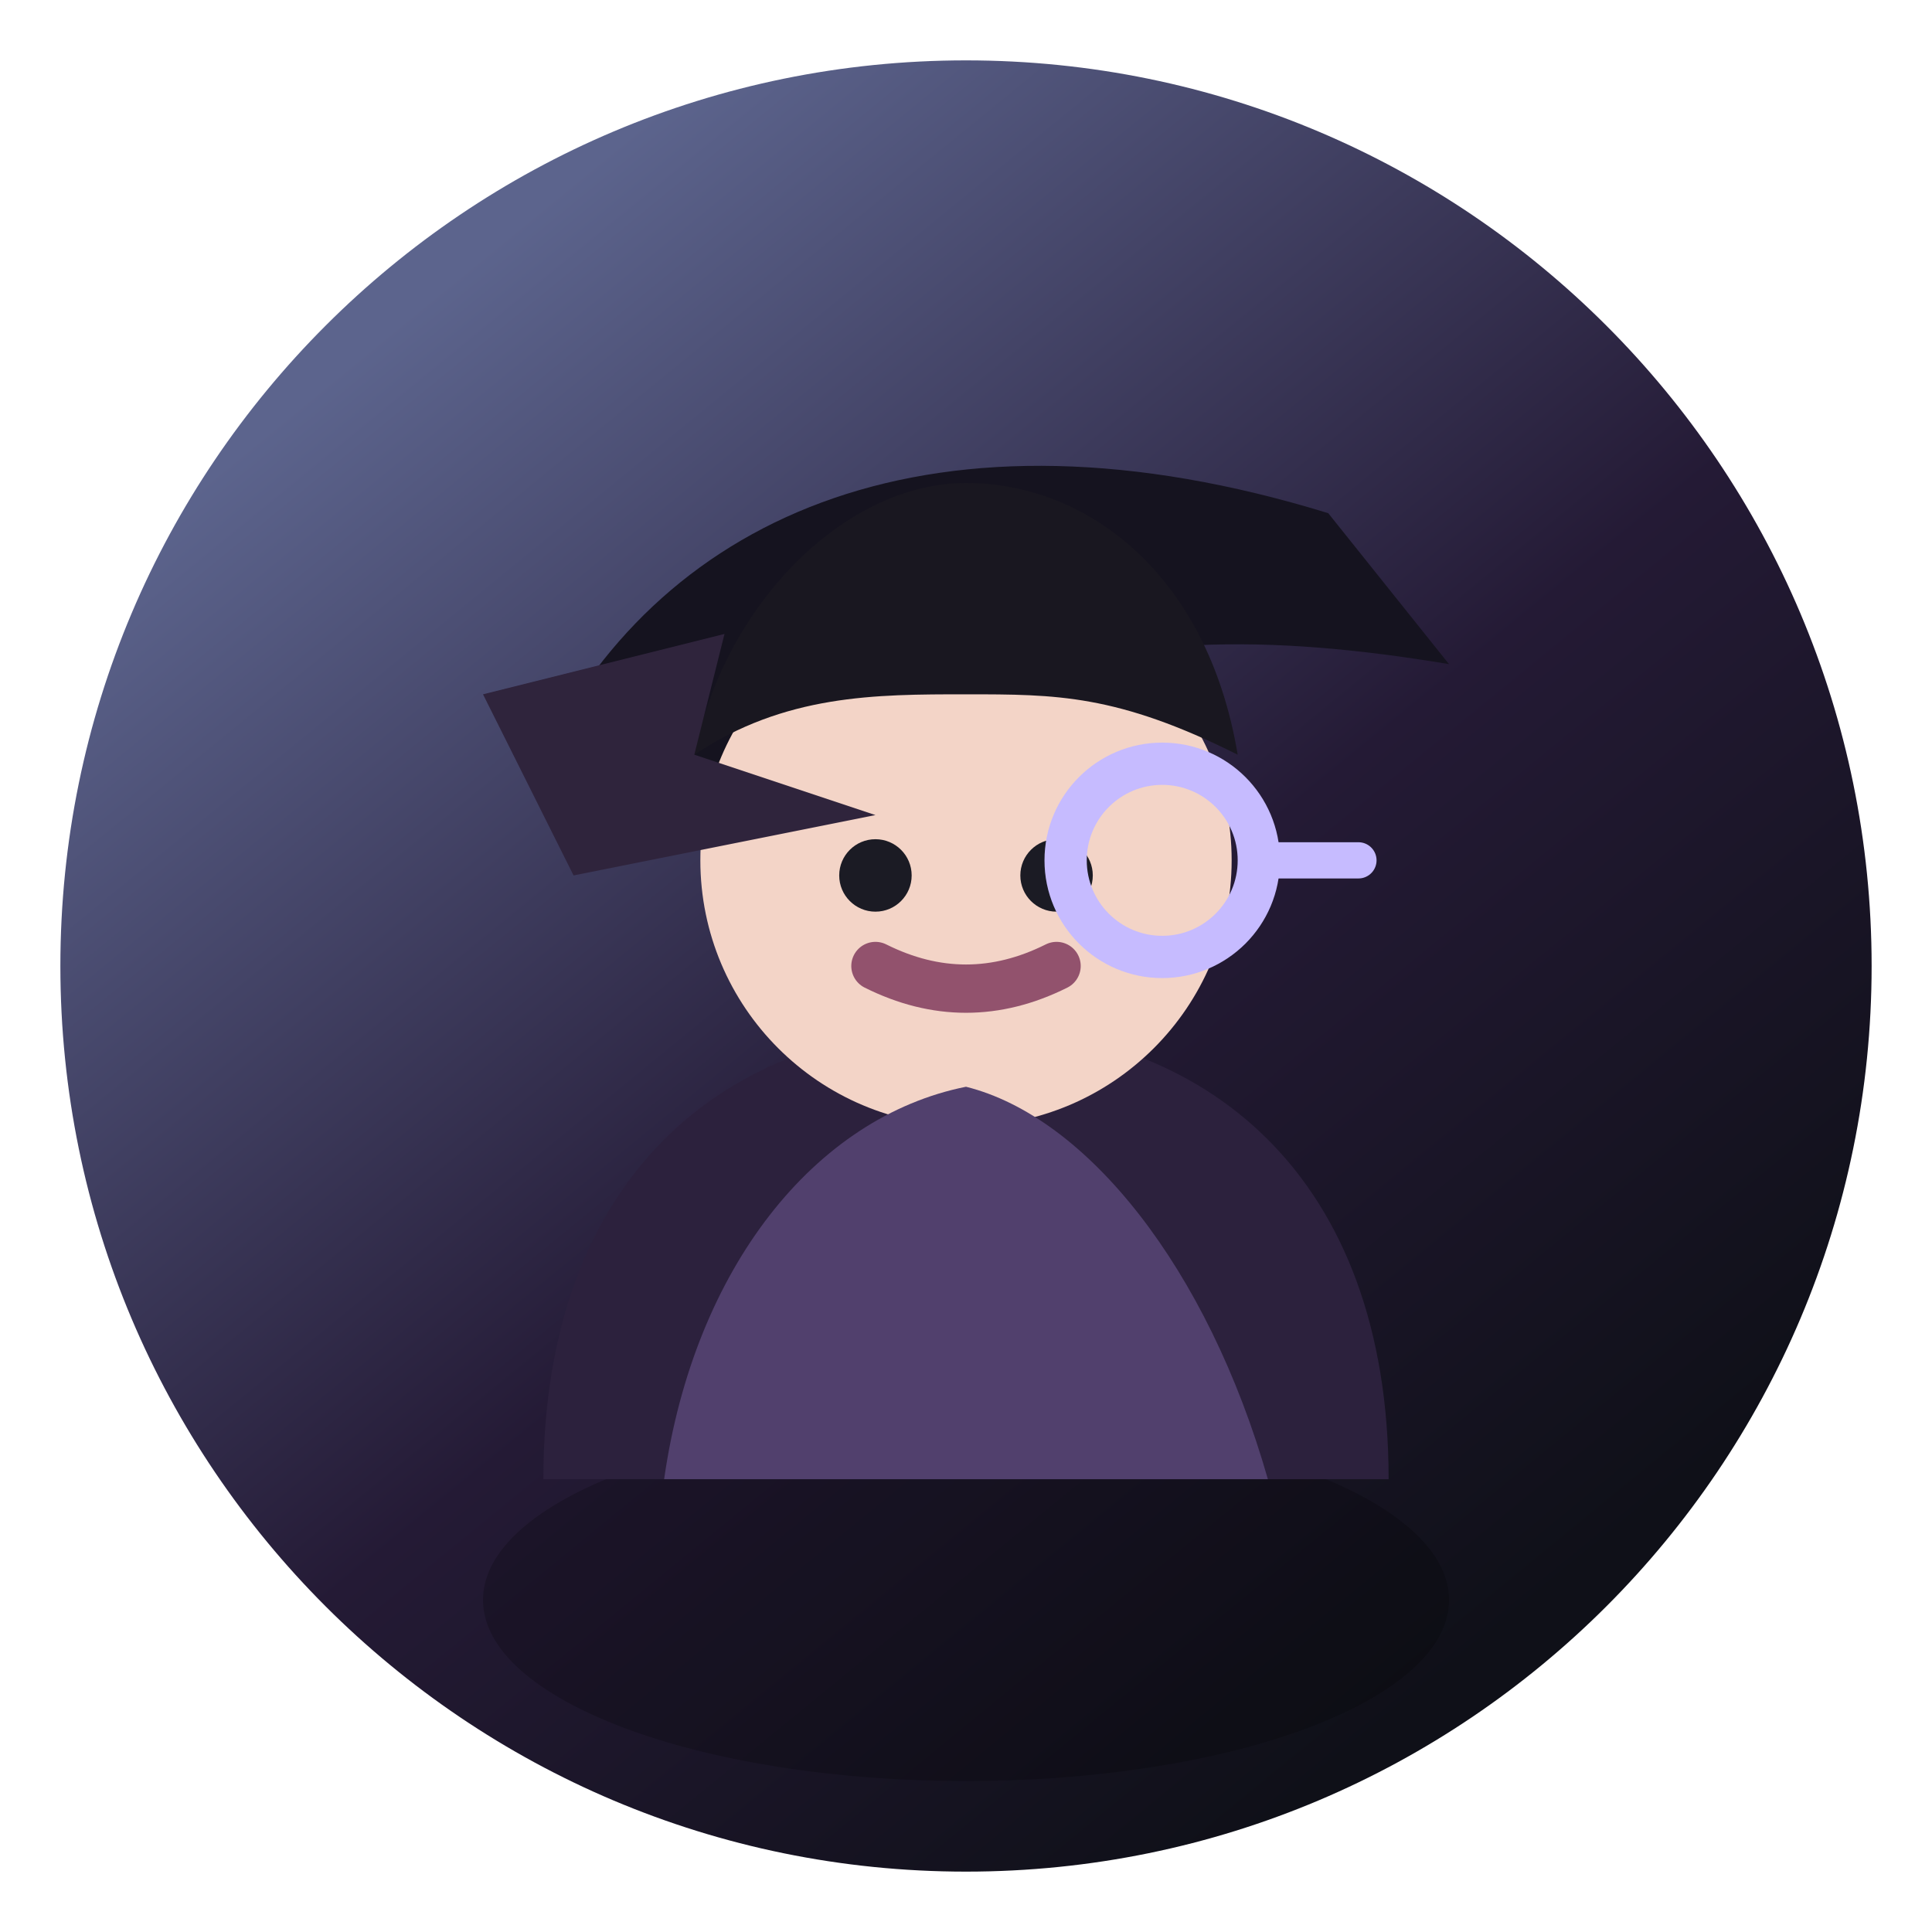
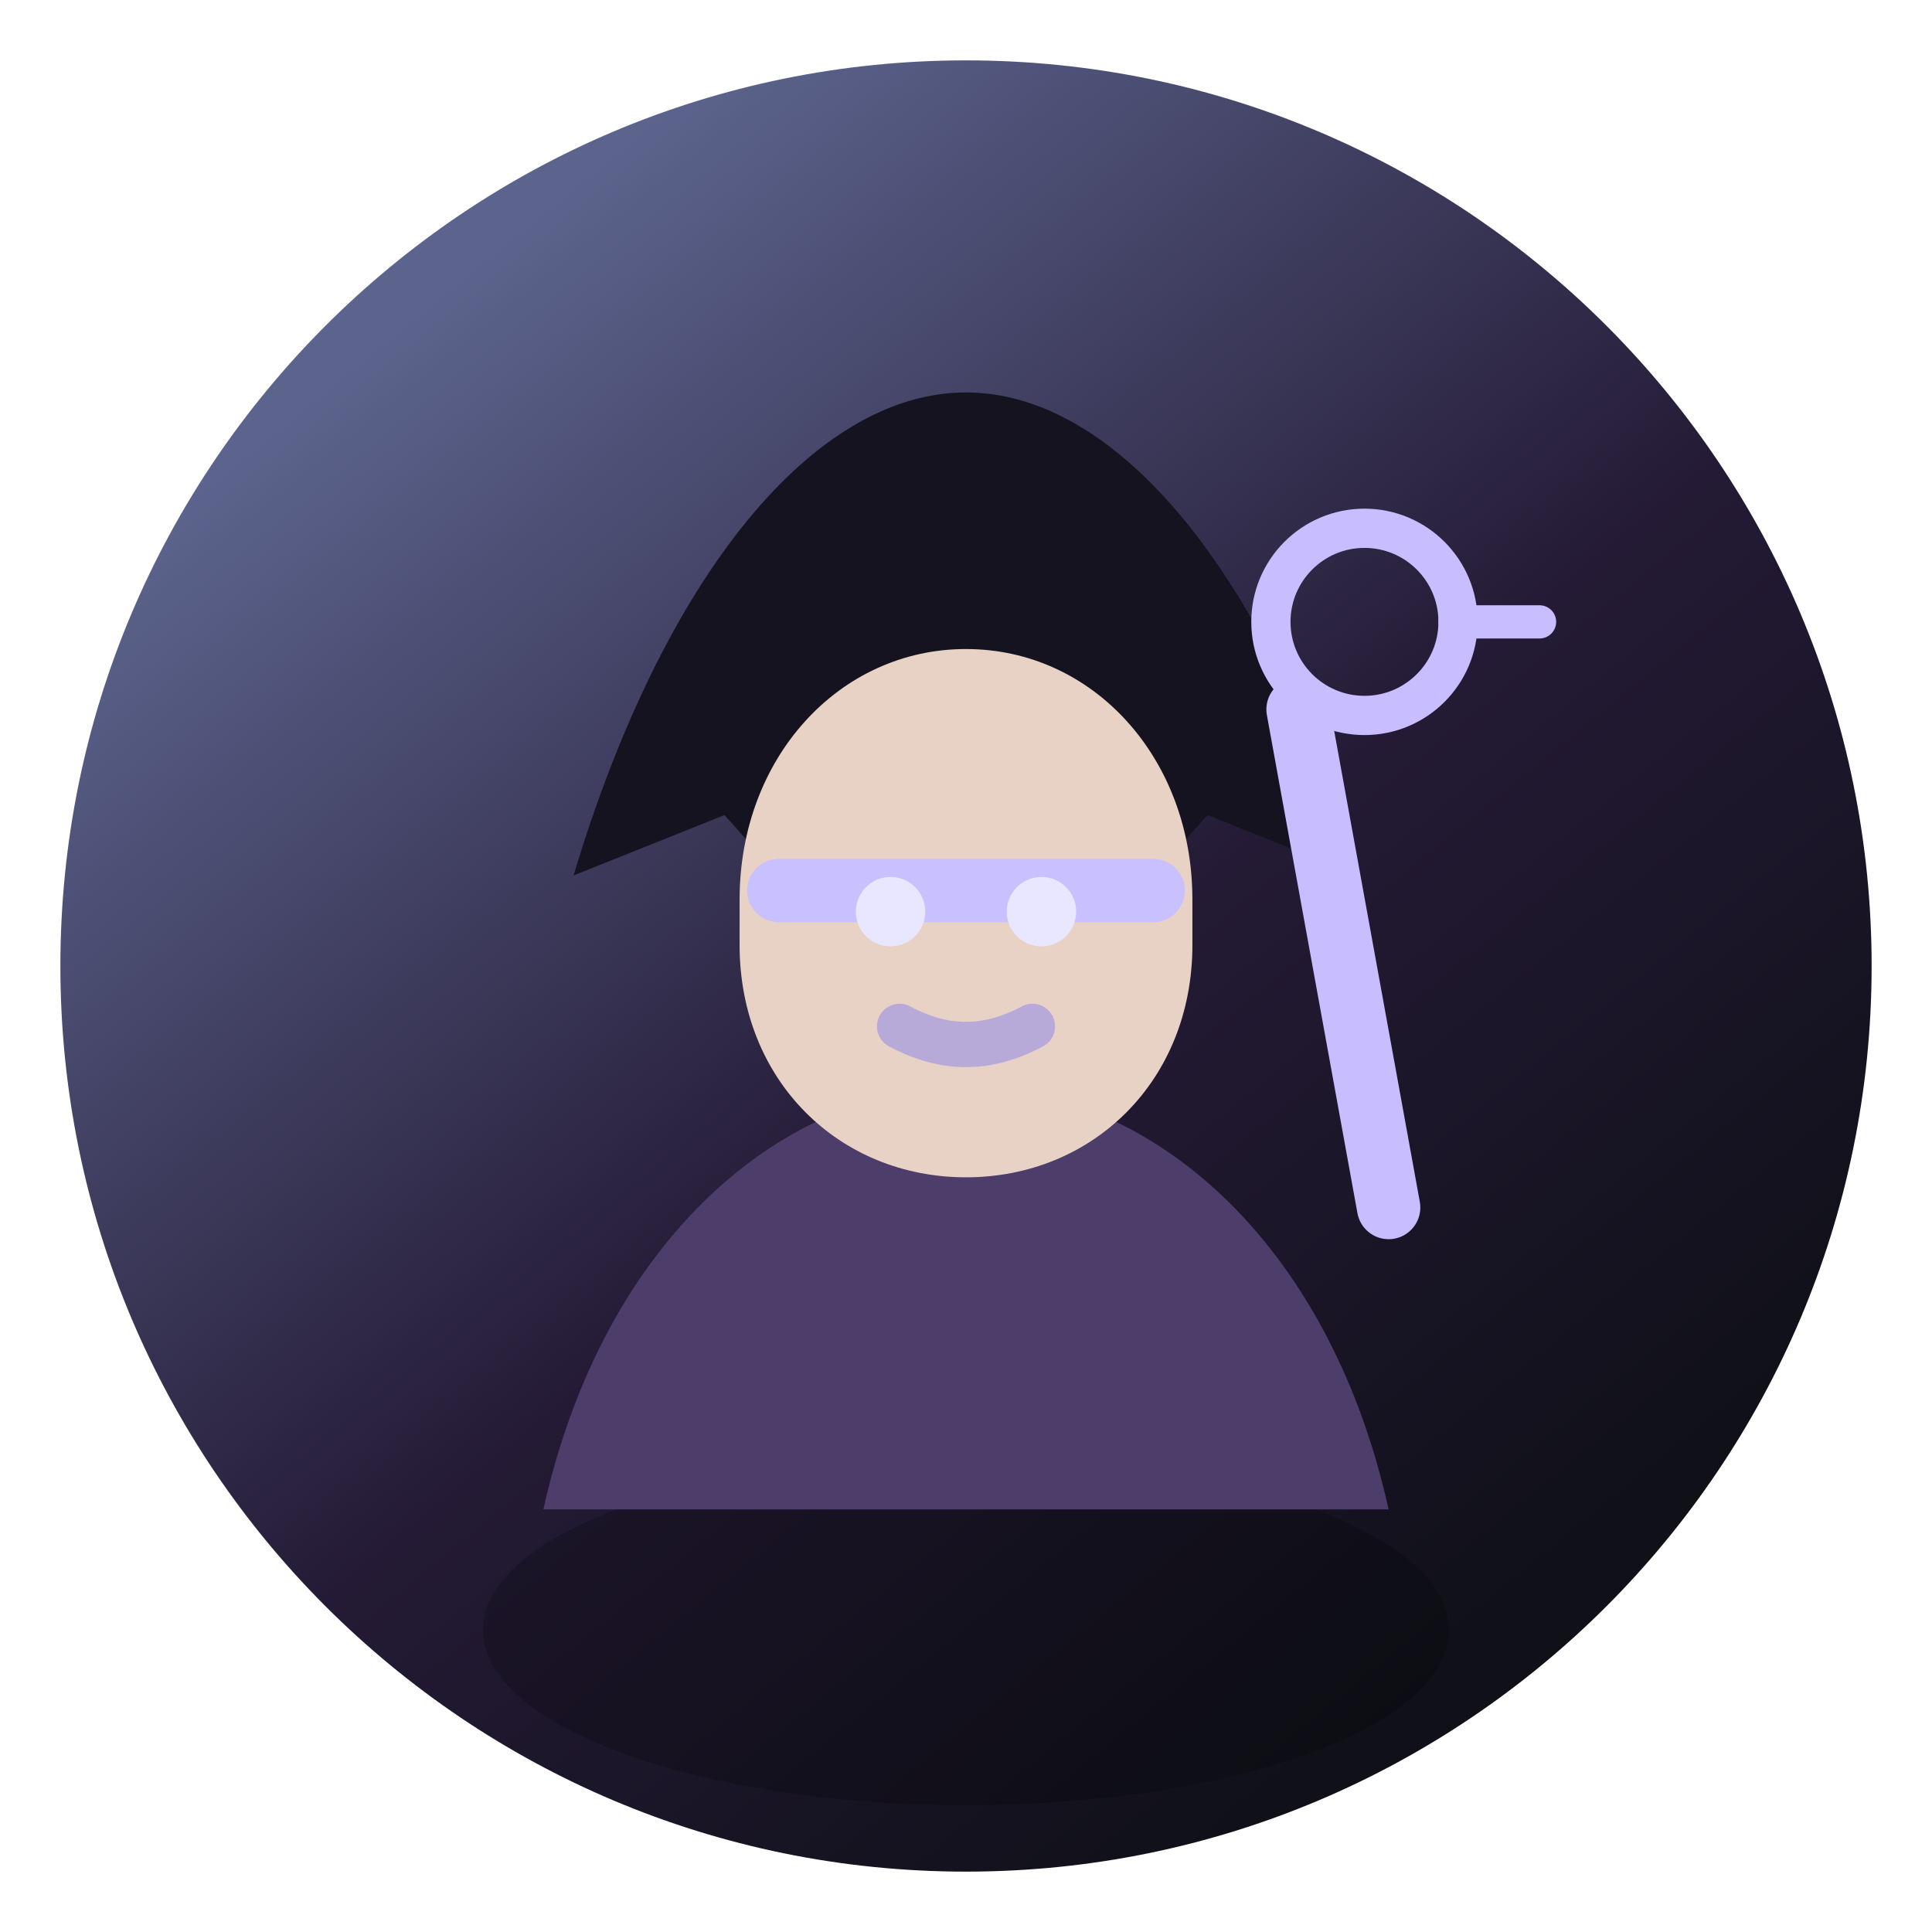
<svg xmlns="http://www.w3.org/2000/svg" viewBox="0 0 64 64">
  <defs>
    <linearGradient id="bg" x1="14" y1="10" x2="50" y2="54" gradientUnits="userSpaceOnUse">
      <stop offset="0" stop-color="#5c648d" />
      <stop offset=".55" stop-color="#241a35" />
      <stop offset="1" stop-color="#0f1018" />
    </linearGradient>
  </defs>
  <circle cx="32" cy="32" r="30" fill="url(#bg)" />
-   <ellipse cx="32" cy="53" rx="16" ry="6" fill="#000" opacity=".2" />
-   <path d="M18 49c0-10 6-15 14-15s14 5 14 15" fill="#2c213d" />
-   <path d="M18 25c4-8 13-12 26-8l4 5c-6-1-11-1-16 1s-9 5-14 2Z" fill="#15131f" />
-   <circle cx="32" cy="28.5" r="8.8" fill="#f3d4c7" />
-   <path d="M23 25c1-5 5-9 9-9 4 0 8 3 9 9-4-2-6-2-9-2s-6 0-9 2Z" fill="#191720" />
-   <circle cx="29" cy="29" r="1.2" fill="#1b1b24" />
-   <circle cx="35" cy="29" r="1.2" fill="#1b1b24" />
-   <path d="M29 32c2 1 4 1 6 0" stroke="#92526d" stroke-width="1.6" stroke-linecap="round" fill="none" />
-   <circle cx="38.5" cy="28.5" r="3.2" fill="none" stroke="#c6bbff" stroke-width="1.4" />
-   <path d="M41.7 28.5H45" stroke="#c6bbff" stroke-width="1.2" stroke-linecap="round" />
-   <path d="M22 49c1-7 5-12 10-13 4 1 8 6 10 13" fill="#51406d" />
-   <path d="M16 23l8-2-1 4 6 2-10 2z" fill="#2f243c" />
+   <ellipse cx="32" cy="54" rx="16" ry="5.8" fill="#000" opacity=".2" />
+   <path d="M18 50c2-9 8-14 14-14s12 5 14 14" fill="#4d3d6b" />
+   <path d="M19 29c3-10 8-16 13-16s10 6 13 16l-5-2-8 9-8-9Z" fill="#15131f" />
+   <path d="M24.5 29.8c0-4.7 3.3-8.3 7.5-8.3s7.5 3.6 7.5 8.3v1.5c0 4.5-3.3 7.7-7.5 7.7s-7.5-3.2-7.5-7.7Z" fill="#e8d2c5" />
+   <path d="M25.8 29.5h12.4" stroke="#c9c0ff" stroke-width="2.1" stroke-linecap="round" />
+   <circle cx="29.5" cy="30.2" r="1.15" fill="#e9e6ff" />
+   <circle cx="34.5" cy="30.2" r="1.15" fill="#e9e6ff" />
+   <path d="M29.8 34c1.5.8 2.9.8 4.4 0" stroke="#b7aad8" stroke-width="1.5" stroke-linecap="round" fill="none" />
+   <path d="M43 23.5l3 16.5" stroke="#c7bdff" stroke-width="2.1" stroke-linecap="round" />
+   <circle cx="45.2" cy="20.6" r="3.1" fill="none" stroke="#c7bdff" stroke-width="1.3" />
+   <path d="M48.2 20.6H51" stroke="#c7bdff" stroke-width="1.1" stroke-linecap="round" />
</svg>
